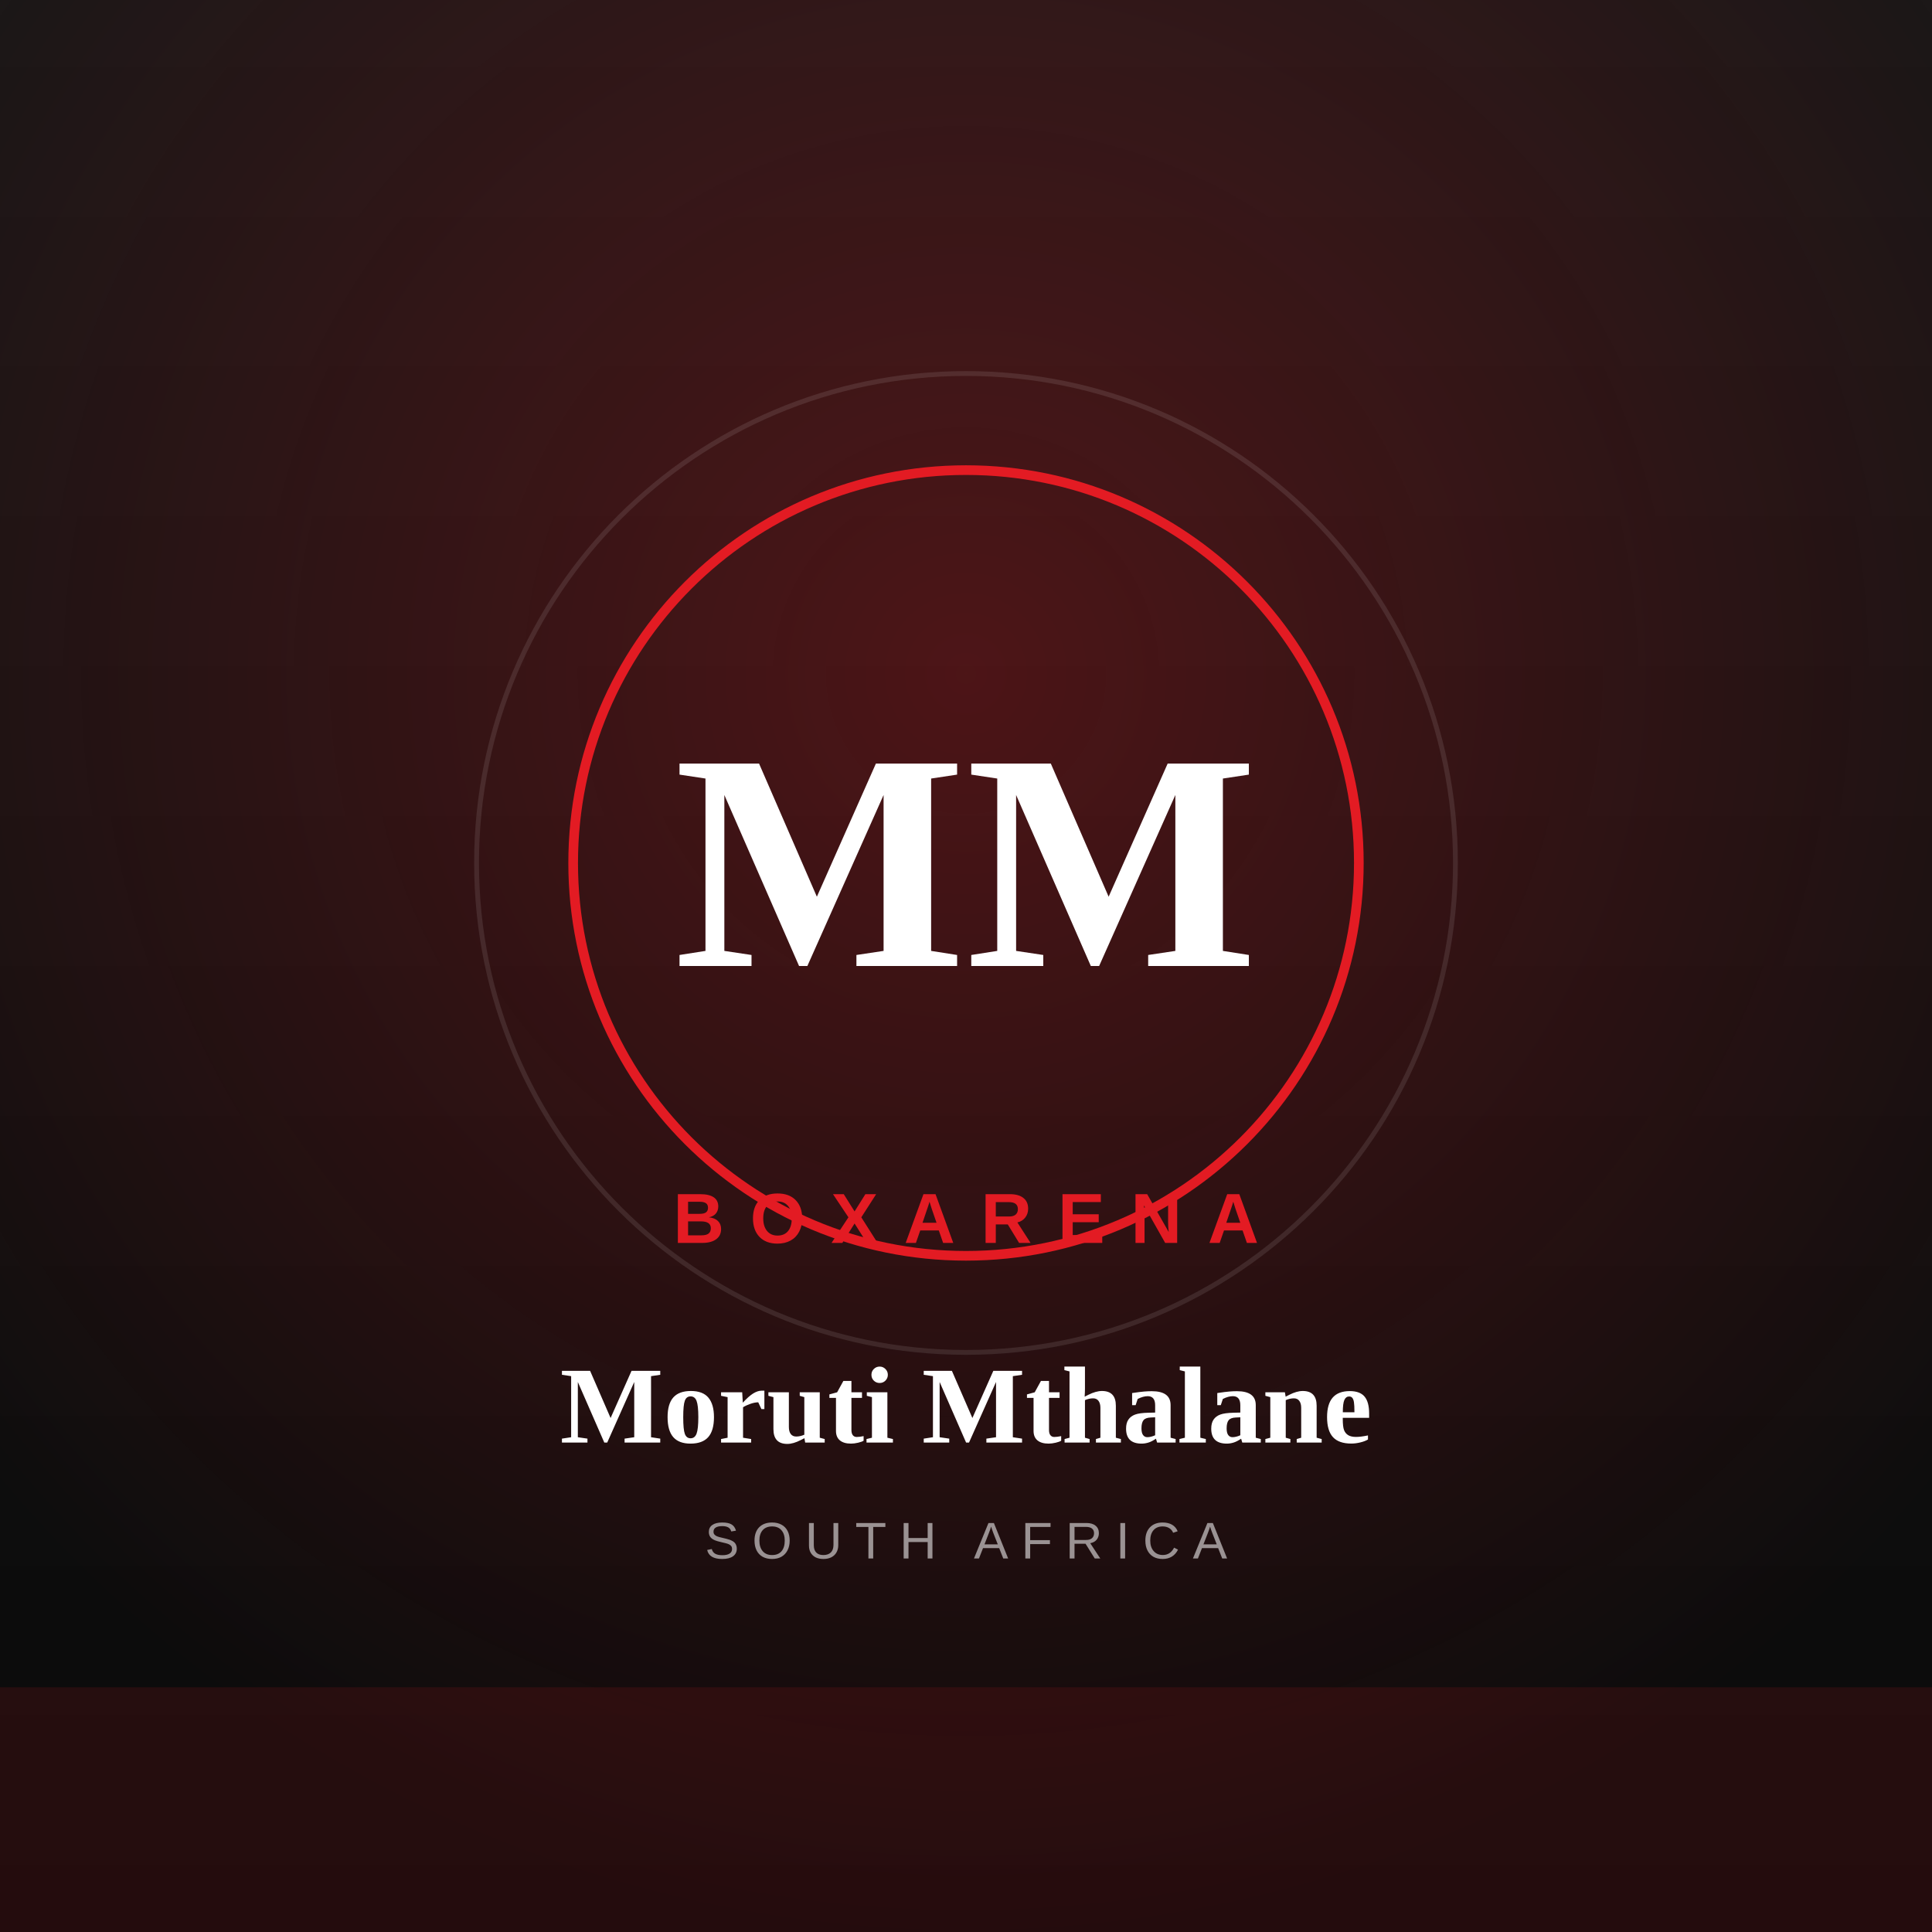
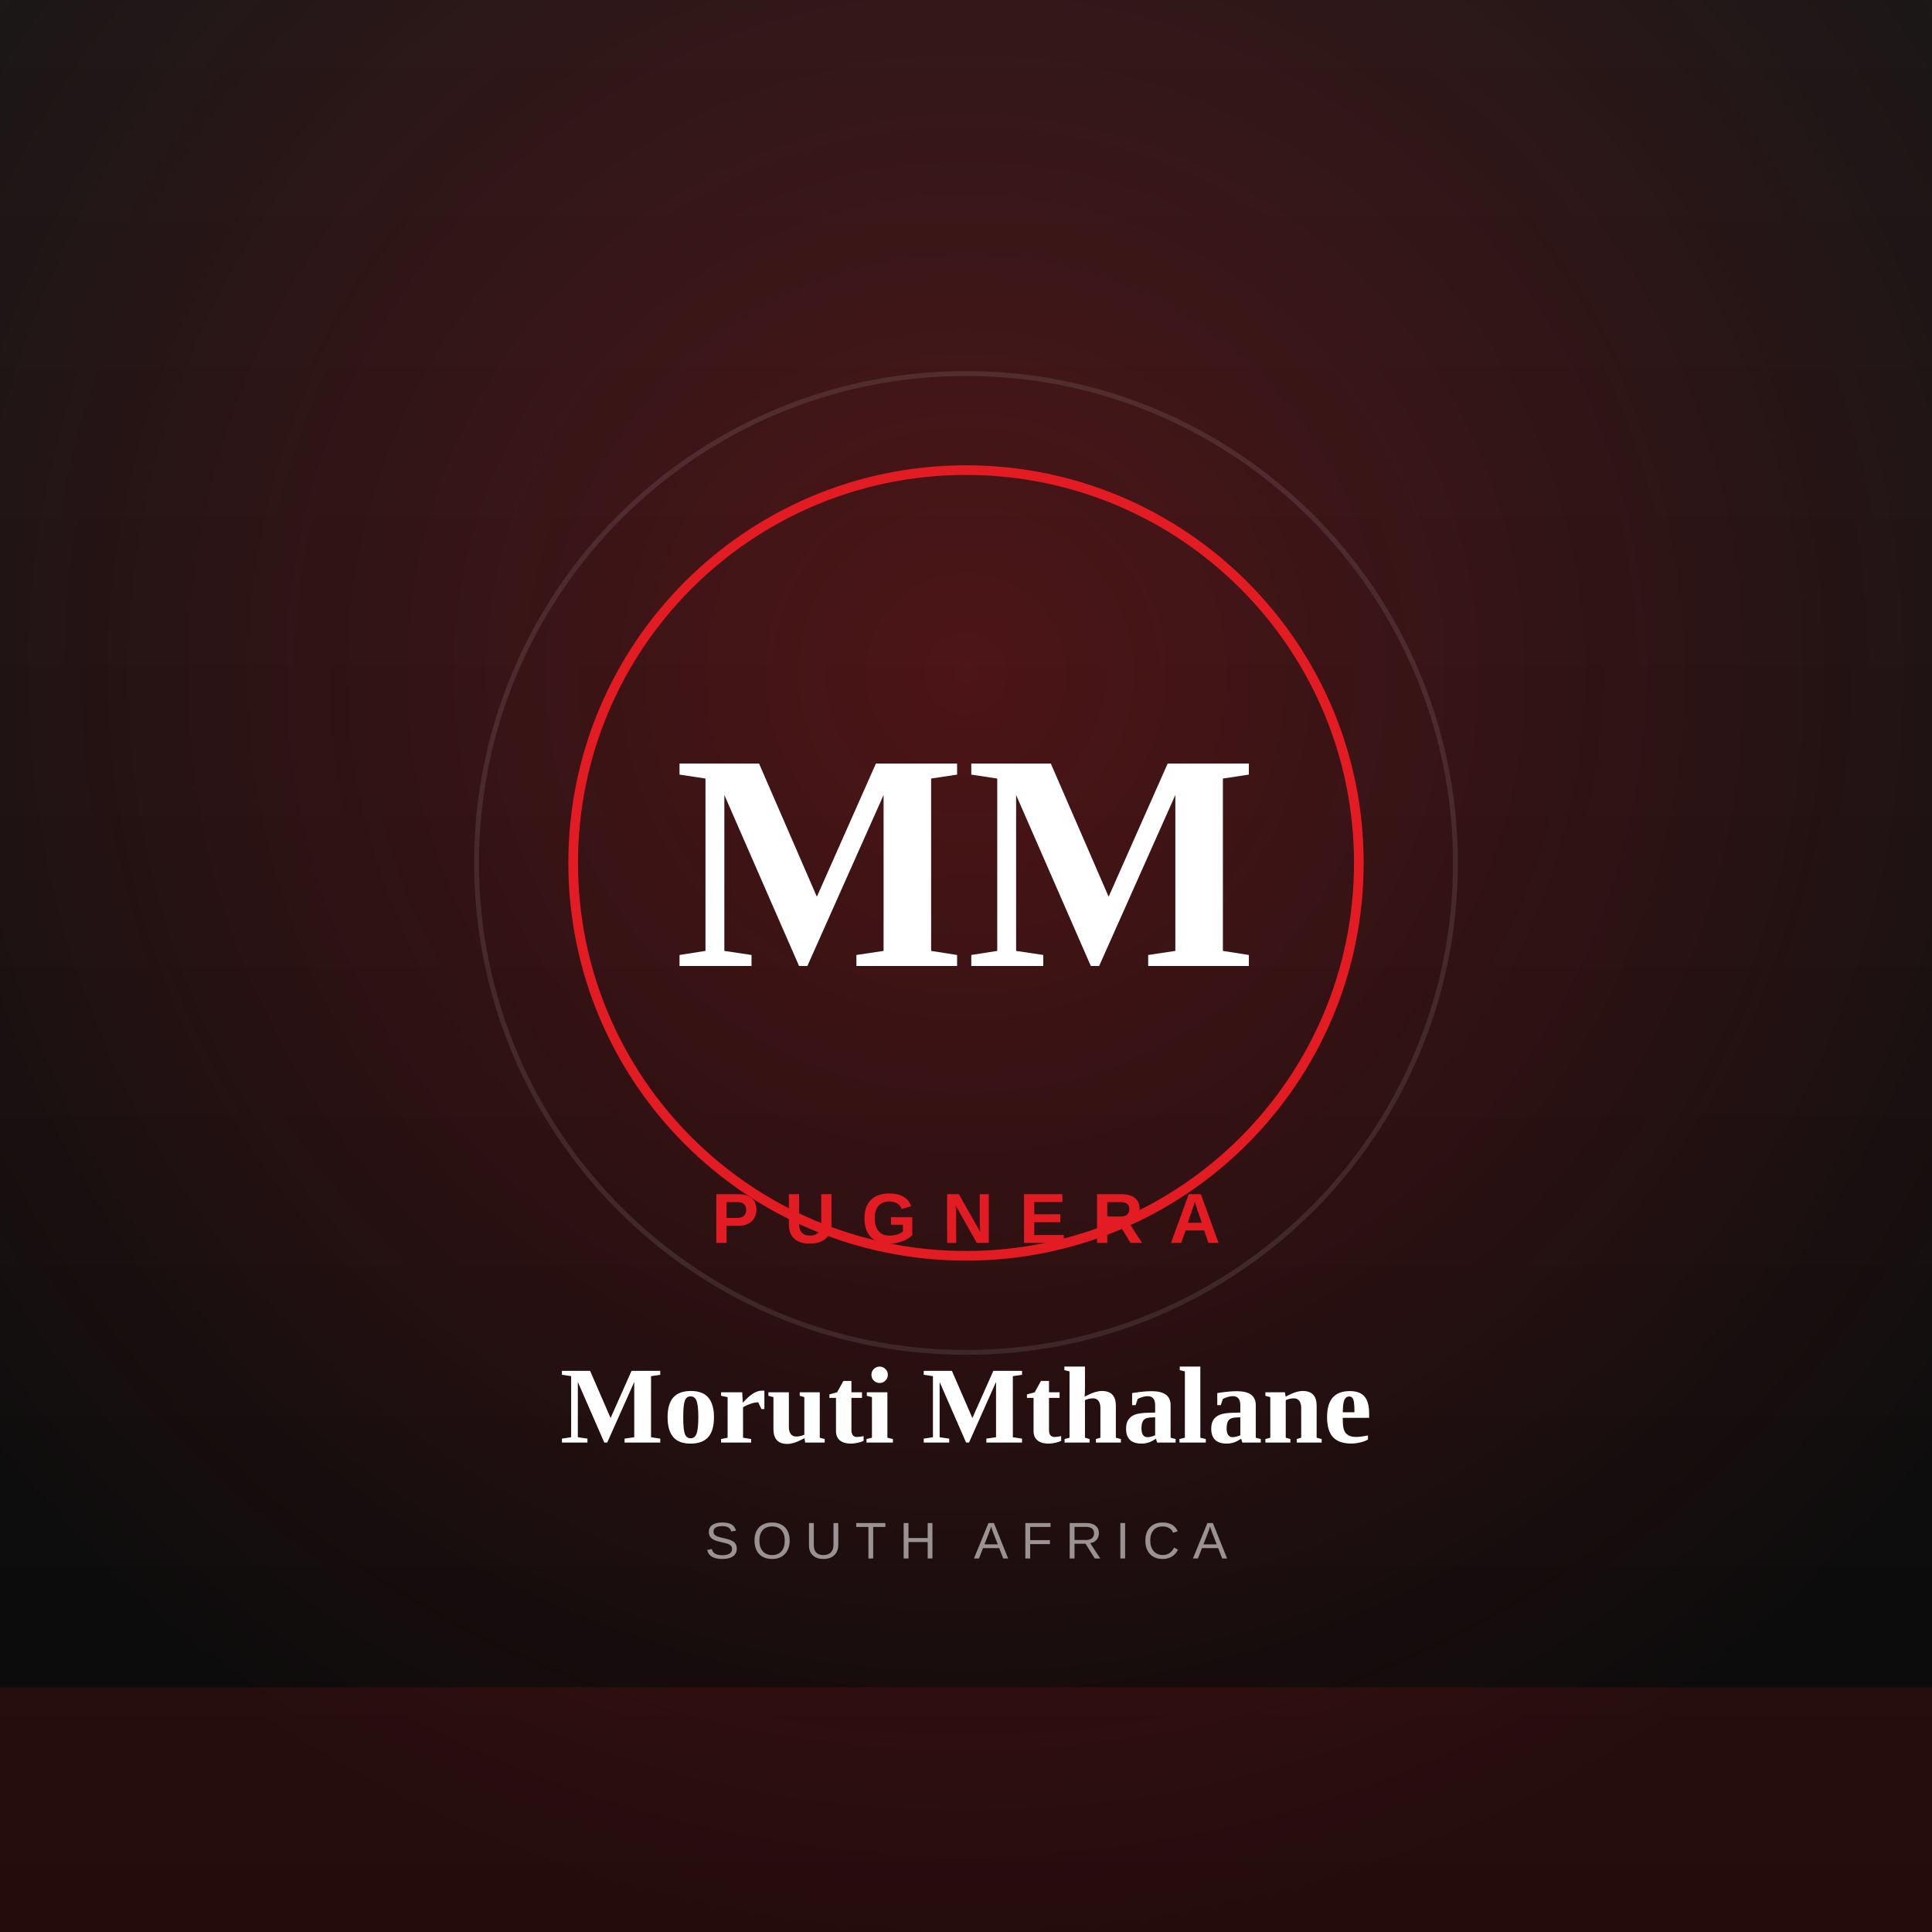
<svg xmlns="http://www.w3.org/2000/svg" width="600" height="600" viewBox="0 0 600 600">
  <defs>
    <radialGradient id="glow" cx="0.5" cy="0.35" r="0.65">
      <stop offset="0%" stop-color="#e31b23" stop-opacity="0.28" />
      <stop offset="100%" stop-color="#e31b23" stop-opacity="0" />
    </radialGradient>
    <linearGradient id="bg" x1="0" y1="0" x2="0" y2="1">
      <stop offset="0%" stop-color="#171717" />
      <stop offset="100%" stop-color="#0a0a0a" />
    </linearGradient>
  </defs>
  <rect width="600" height="600" fill="url(#bg)" />
  <rect width="600" height="600" fill="url(#glow)" />
  <rect y="524" width="600" height="76" fill="#e31b23" opacity="0.12" />
  <circle cx="300" cy="268" r="122" fill="none" stroke="#e31b23" stroke-width="3" />
  <circle cx="300" cy="268" r="152" fill="none" stroke="#ffffff" stroke-opacity="0.1" stroke-width="1.5" />
  <text x="300" y="300" text-anchor="middle" font-family="Georgia, 'Times New Roman', serif" font-size="96" font-weight="700" fill="#ffffff">MM</text>
-   <text x="300" y="386" text-anchor="middle" font-family="'Arial Black', Arial, sans-serif" font-size="22" letter-spacing="8" fill="#e31b23" font-weight="700">BOXARENA</text>
+   <text x="300" y="386" text-anchor="middle" font-family="'Arial Black', Arial, sans-serif" font-size="22" letter-spacing="8" fill="#e31b23" font-weight="700">PUGNERA</text>
  <text x="300" y="448" text-anchor="middle" font-family="Georgia, 'Times New Roman', serif" font-size="34" font-weight="600" fill="#ffffff">Moruti Mthalane</text>
  <text x="300" y="484" text-anchor="middle" font-family="'Segoe UI', Arial, sans-serif" font-size="16" letter-spacing="4" fill="#ffffff" fill-opacity="0.55">SOUTH AFRICA</text>
</svg>
